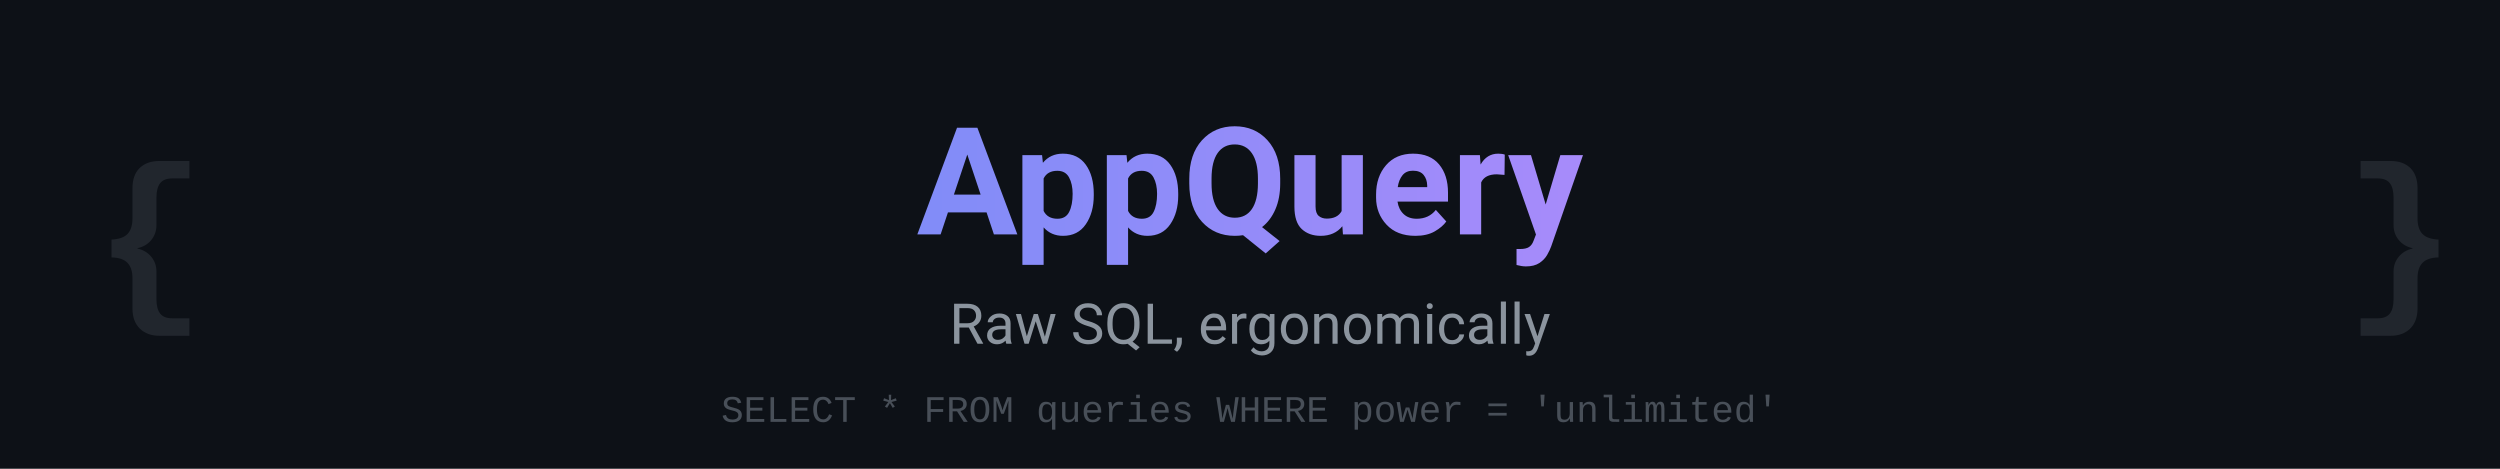
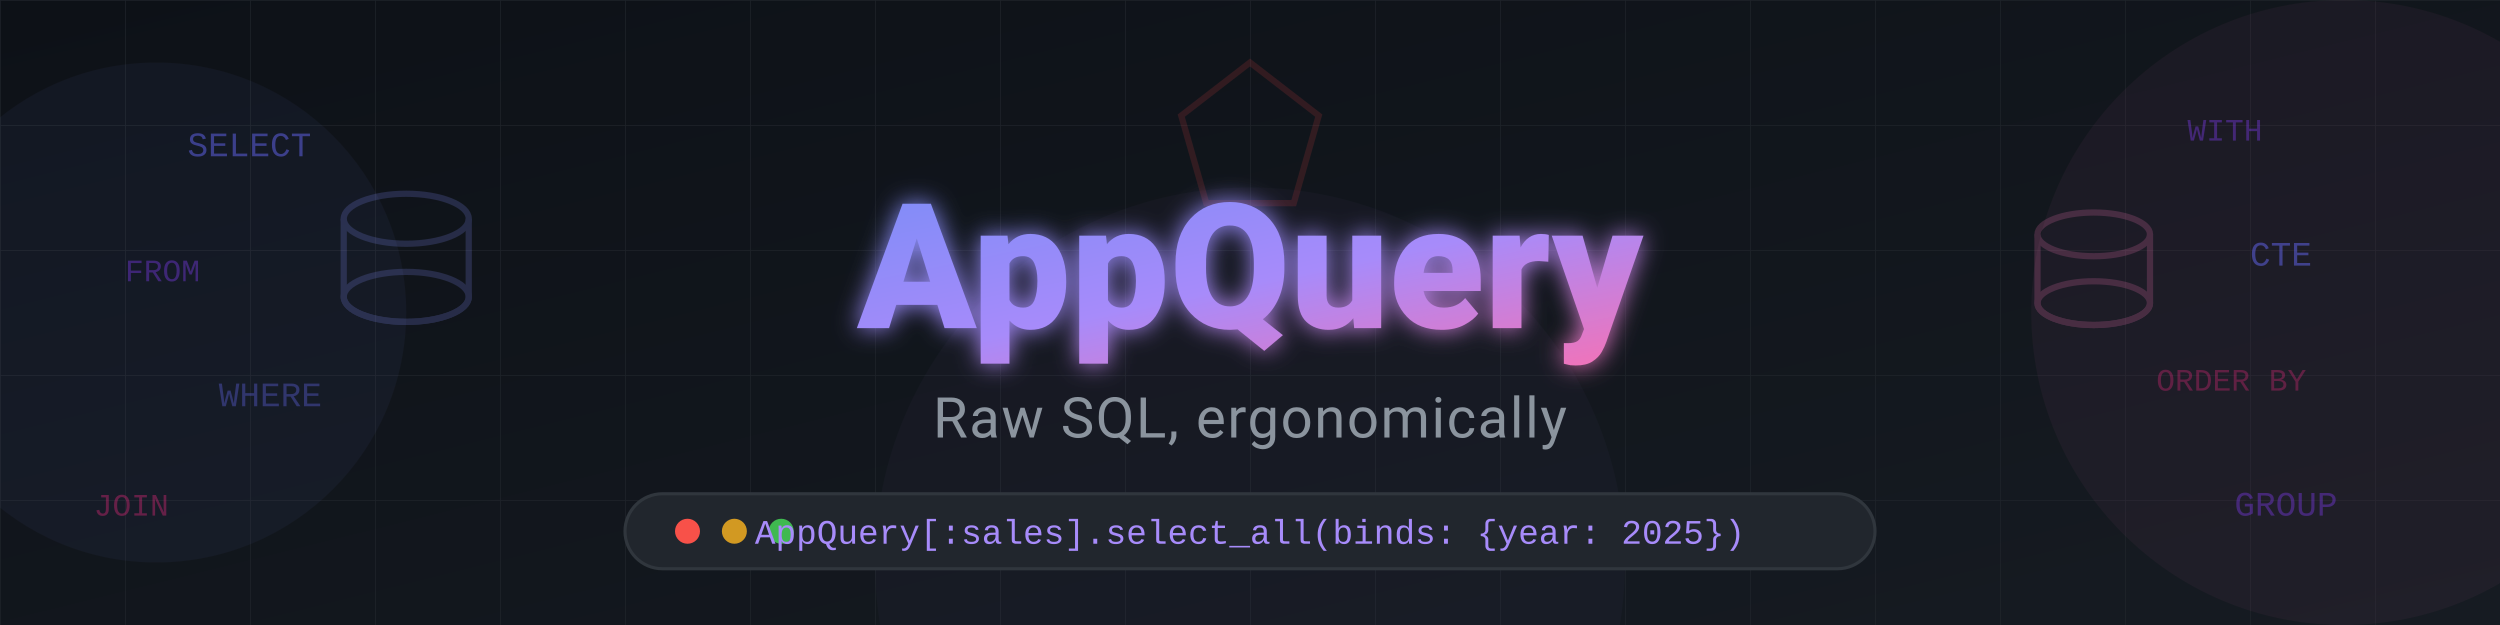
- <svg xmlns="http://www.w3.org/2000/svg" viewBox="0 0 800 150">
+ <svg xmlns="http://www.w3.org/2000/svg" viewBox="0 0 800 200">
  <defs>
-     <linearGradient id="grad-dark" x1="0%" y1="0%" x2="100%" y2="0%">
-       <stop offset="0%" style="stop-color:#818CF8;stop-opacity:1" />
-       <stop offset="100%" style="stop-color:#A78BFA;stop-opacity:1" />
+     <linearGradient id="title-grad-dark" x1="0%" y1="0%" x2="100%" y2="100%">
+       <stop offset="0%" style="stop-color:#818CF8" />
+       <stop offset="50%" style="stop-color:#A78BFA" />
+       <stop offset="100%" style="stop-color:#F472B6" />
    </linearGradient>
+     <linearGradient id="bg-grad-dark" x1="0%" y1="0%" x2="100%" y2="100%">
+       <stop offset="0%" style="stop-color:#0D1117" />
+       <stop offset="100%" style="stop-color:#161B22" />
+     </linearGradient>
+     <filter id="glow-dark" x="-50%" y="-50%" width="200%" height="200%">
+       <feGaussianBlur stdDeviation="4" result="coloredBlur" />
+       <feMerge>
+         <feMergeNode in="coloredBlur" />
+         <feMergeNode in="SourceGraphic" />
+       </feMerge>
+     </filter>
+     <pattern id="grid-dark" width="40" height="40" patternUnits="userSpaceOnUse">
+       <path d="M 40 0 L 0 0 0 40" fill="none" stroke="#21262D" stroke-width="0.5" />
+     </pattern>
  </defs>
-   <rect width="800" height="150" fill="#0D1117" />
-   <text x="30" y="95" font-family="Monaco, 'Courier New', monospace" font-size="60" fill="#21262D" font-weight="bold">{</text>
-   <text x="750" y="95" font-family="Monaco, 'Courier New', monospace" font-size="60" fill="#21262D" font-weight="bold">}</text>
-   <text x="400" y="75" font-family="system-ui, -apple-system, 'Segoe UI', Roboto, sans-serif" font-size="48" font-weight="bold" fill="url(#grad-dark)" text-anchor="middle">AppQuery</text>
-   <text x="400" y="110" font-family="system-ui, -apple-system, 'Segoe UI', Roboto, sans-serif" font-size="18" fill="#8B949E" text-anchor="middle">Raw SQL, ergonomically</text>
-   <text x="400" y="135" font-family="Monaco, 'Courier New', monospace" font-size="12" fill="#484F58" text-anchor="middle">SELECT * FROM queries WHERE power = 'unlimited'</text>
+   <rect width="800" height="200" fill="url(#bg-grad-dark)" />
+   <rect width="800" height="200" fill="url(#grid-dark)" opacity="0.8" />
+   <circle cx="50" cy="100" r="80" fill="#818CF8" opacity="0.05" />
+   <circle cx="750" cy="100" r="100" fill="#F472B6" opacity="0.05" />
+   <circle cx="400" cy="180" r="120" fill="#A78BFA" opacity="0.03" />
+   <text x="60" y="50" font-family="Monaco, 'Courier New', monospace" font-size="11" fill="#6366F1" opacity="0.5">SELECT</text>
+   <text x="40" y="90" font-family="Monaco, 'Courier New', monospace" font-size="10" fill="#7C3AED" opacity="0.4">FROM</text>
+   <text x="70" y="130" font-family="Monaco, 'Courier New', monospace" font-size="11" fill="#6366F1" opacity="0.35">WHERE</text>
+   <text x="30" y="165" font-family="Monaco, 'Courier New', monospace" font-size="10" fill="#DB2777" opacity="0.4">JOIN</text>
+   <text x="700" y="45" font-family="Monaco, 'Courier New', monospace" font-size="10" fill="#7C3AED" opacity="0.4">WITH</text>
+   <text x="720" y="85" font-family="Monaco, 'Courier New', monospace" font-size="11" fill="#6366F1" opacity="0.5">CTE</text>
+   <text x="690" y="125" font-family="Monaco, 'Courier New', monospace" font-size="10" fill="#DB2777" opacity="0.35">ORDER BY</text>
+   <text x="715" y="165" font-family="Monaco, 'Courier New', monospace" font-size="11" fill="#7C3AED" opacity="0.4">GROUP</text>
+   <g transform="translate(130, 70)" opacity="0.2">
+     <ellipse cx="0" cy="0" rx="20" ry="8" fill="none" stroke="#818CF8" stroke-width="2" />
+     <path d="M-20,0 L-20,25 A20,8 0 0,0 20,25 L20,0" fill="none" stroke="#818CF8" stroke-width="2" />
+     <ellipse cx="0" cy="25" rx="20" ry="8" fill="none" stroke="#818CF8" stroke-width="2" />
+   </g>
+   <g transform="translate(670, 75)" opacity="0.2">
+     <ellipse cx="0" cy="0" rx="18" ry="7" fill="none" stroke="#F472B6" stroke-width="2" />
+     <path d="M-18,0 L-18,22 A18,7 0 0,0 18,22 L18,0" fill="none" stroke="#F472B6" stroke-width="2" />
+     <ellipse cx="0" cy="22" rx="18" ry="7" fill="none" stroke="#F472B6" stroke-width="2" />
+   </g>
+   <g transform="translate(400, 45)" opacity="0.15">
+     <polygon points="0,-25 22,-8 14,20 -14,20 -22,-8" fill="none" stroke="#EF4444" stroke-width="2" />
+   </g>
+   <text x="400" y="105" font-family="system-ui, -apple-system, 'Segoe UI', Roboto, sans-serif" font-size="56" font-weight="800" fill="url(#title-grad-dark)" text-anchor="middle" filter="url(#glow-dark)">AppQuery</text>
+   <text x="400" y="140" font-family="system-ui, -apple-system, 'Segoe UI', Roboto, sans-serif" font-size="18" fill="#8B949E" text-anchor="middle" letter-spacing="0.5">Raw SQL, ergonomically</text>
+   <g transform="translate(400, 170)">
+     <rect x="-200" y="-12" width="400" height="24" rx="12" fill="#21262D" stroke="#30363D" stroke-width="1" />
+     <circle cx="-180" cy="0" r="4" fill="#F85149" />
+     <circle cx="-165" cy="0" r="4" fill="#D29922" />
+     <circle cx="-150" cy="0" r="4" fill="#3FB950" />
+     <text x="0" y="4" font-family="Monaco, 'Courier New', monospace" font-size="11" fill="#A78BFA" text-anchor="middle">AppQuery[:sales].select_all(binds: {year: 2025})</text>
+   </g>
</svg>
